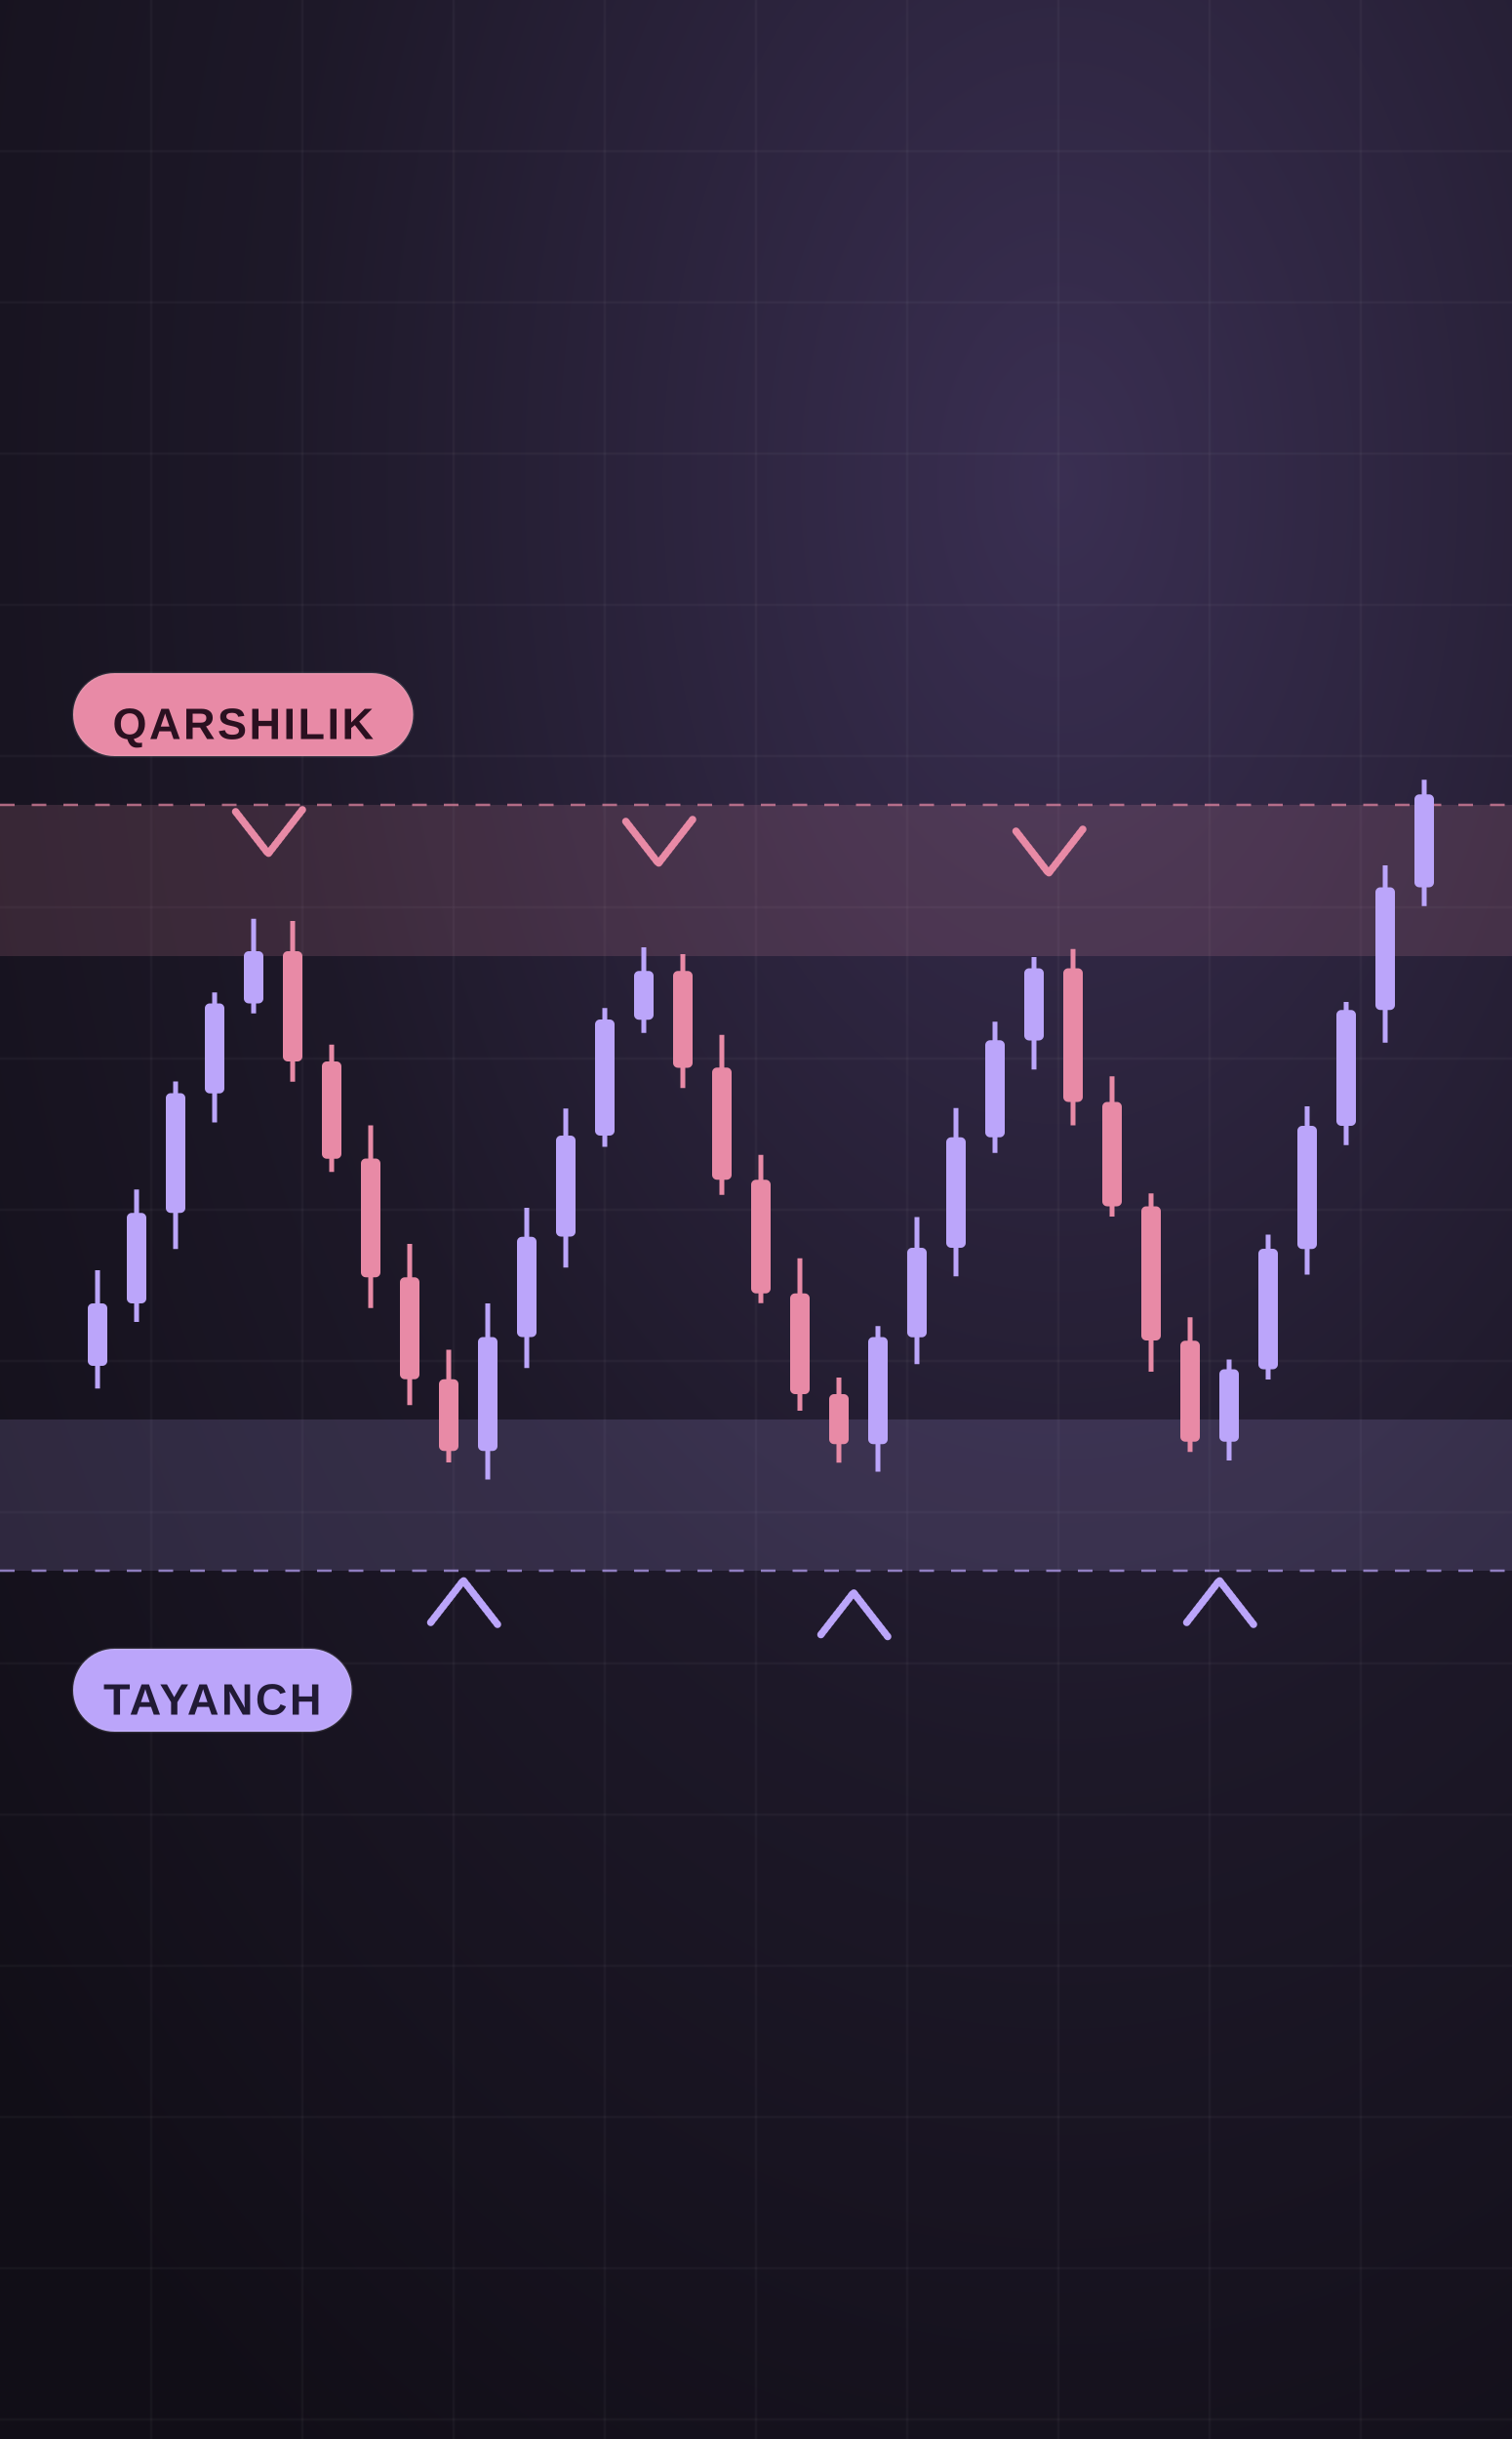
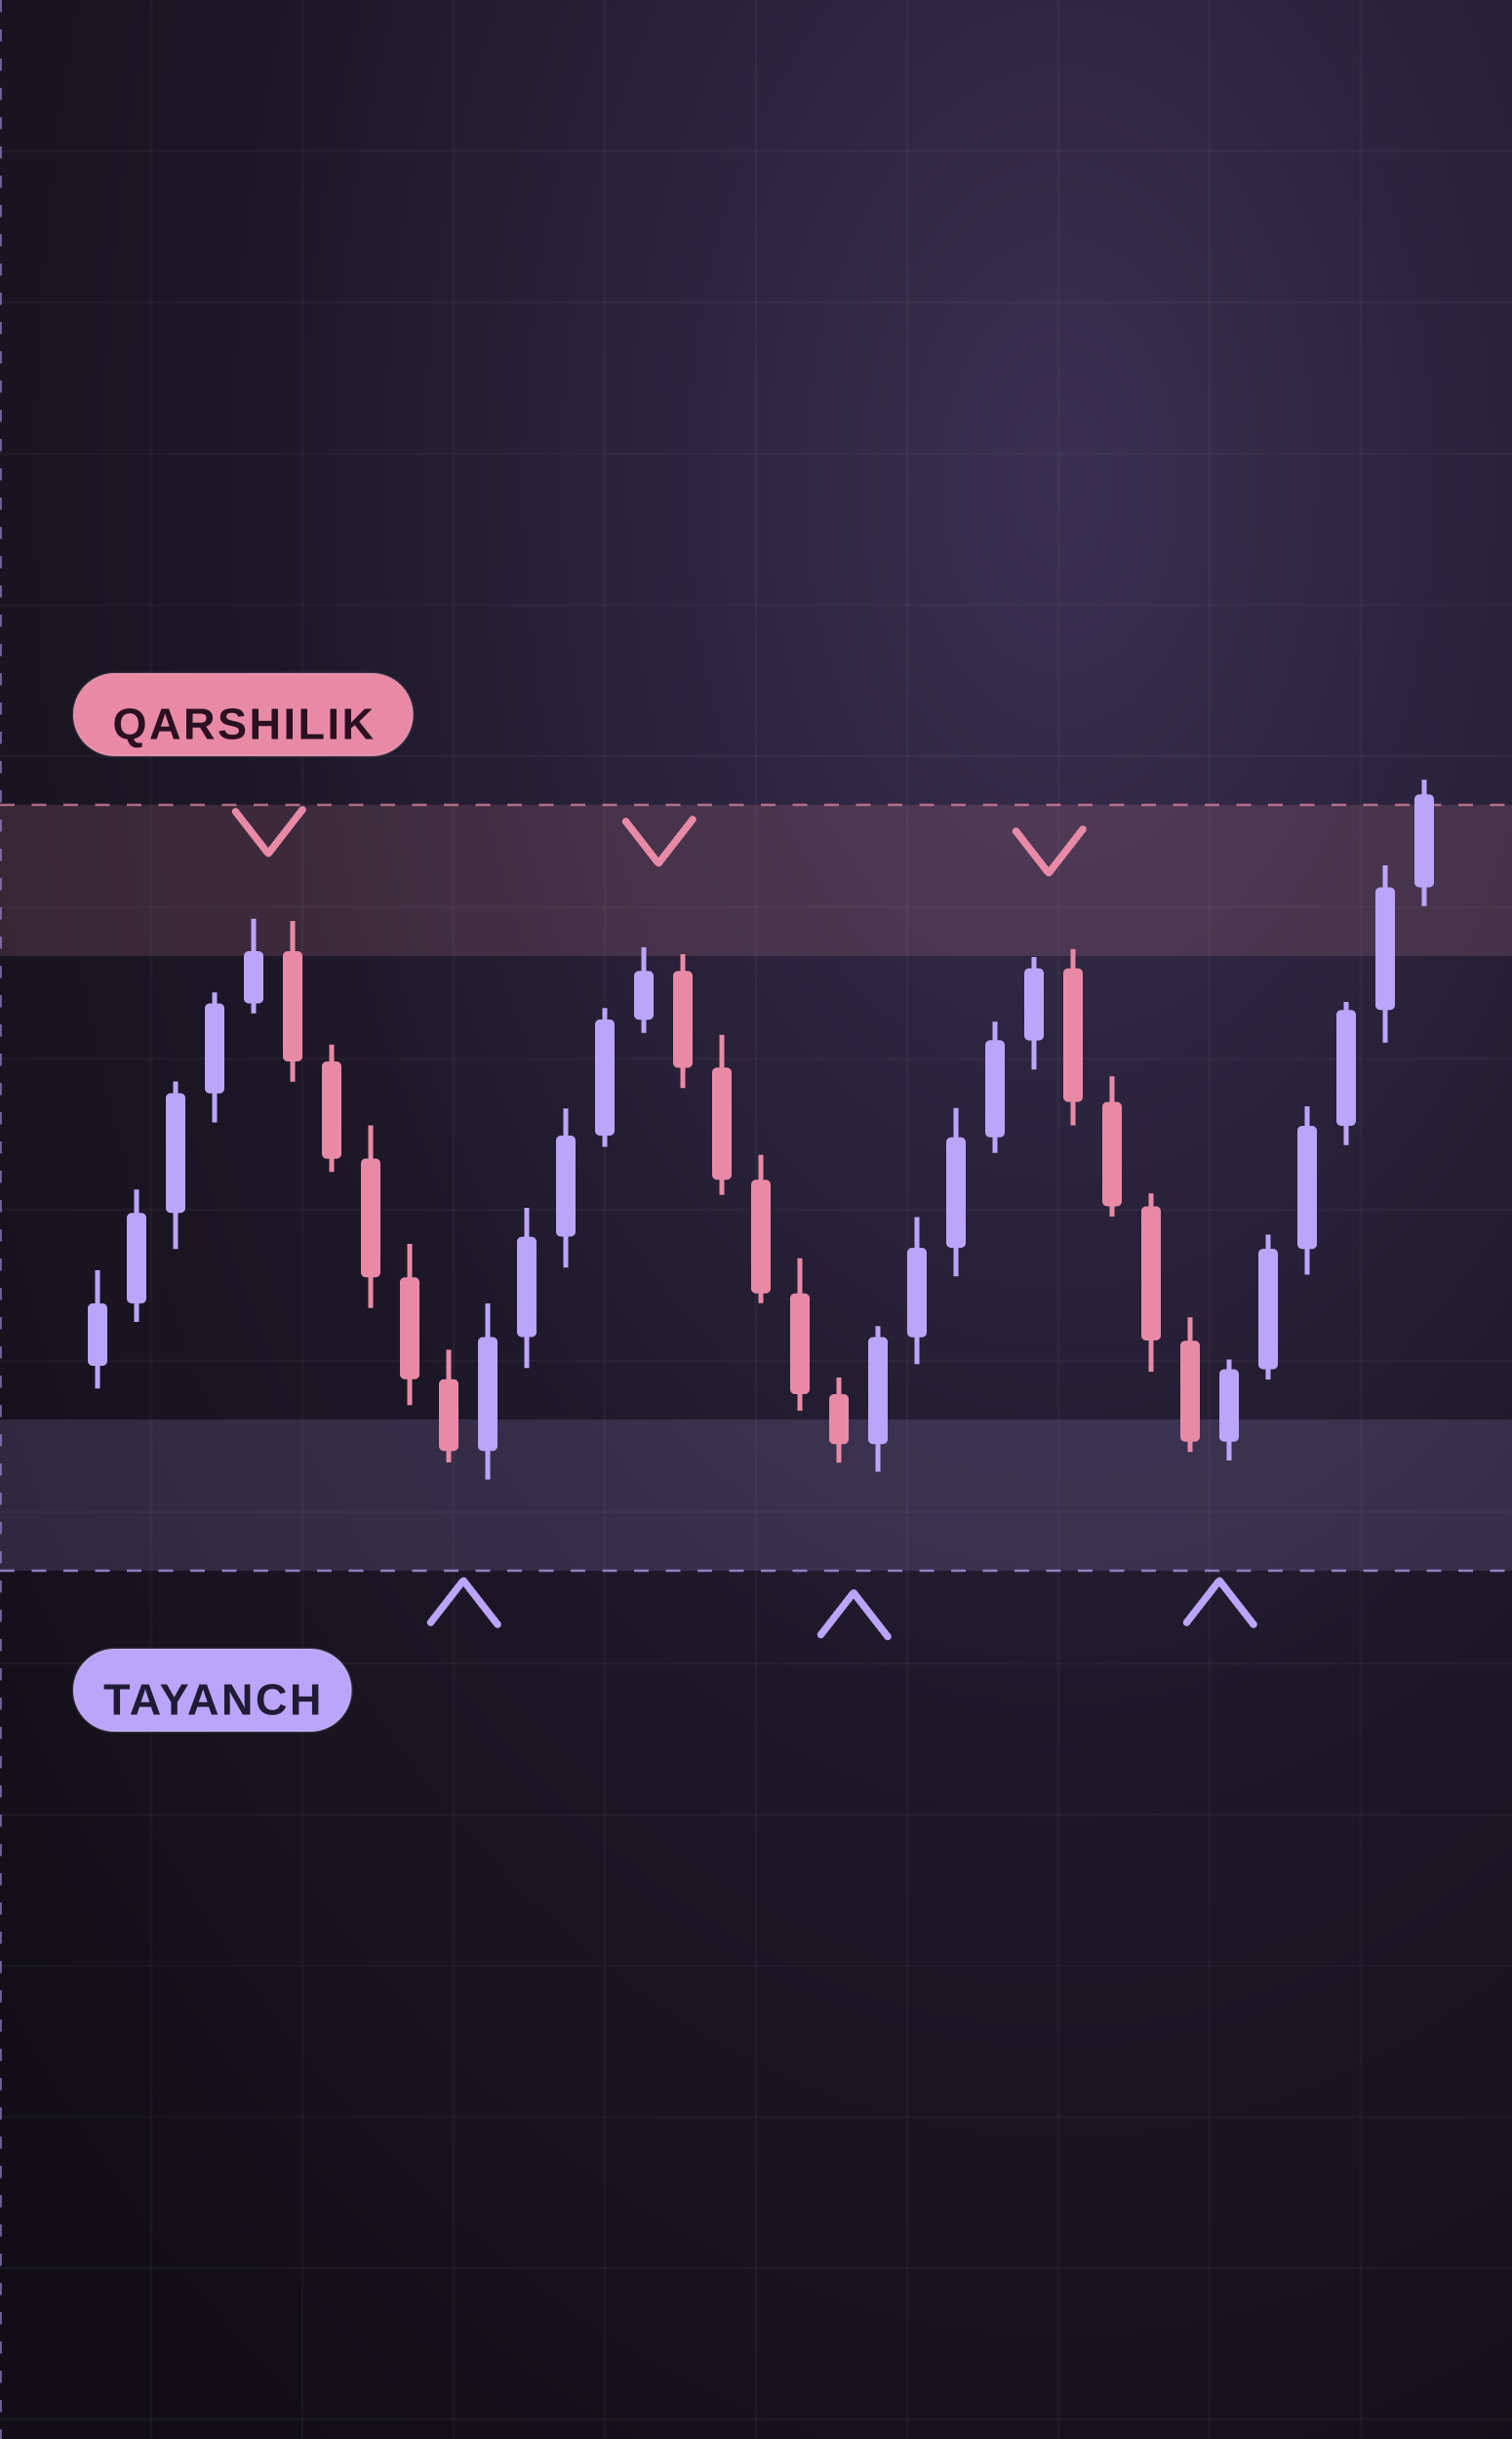
<svg xmlns="http://www.w3.org/2000/svg" width="620" height="1000" viewBox="0 0 620 1000">
  <style>
text{font-family:Arial,Helvetica,"Liberation Sans",sans-serif}
@keyframes grow{from{transform:scaleY(.05);opacity:0}to{transform:none;opacity:1}}
@keyframes live{0%,100%{transform:none}50%{transform:scaleY(1.22)}}
@keyframes flo{0%,100%{transform:translateY(0)}50%{transform:translateY(-6px)}}
@keyframes br{0%,100%{opacity:.7;transform:scale(1)}50%{opacity:1;transform:scale(1.1)}}
@keyframes march{to{stroke-dashoffset:-60}}
@keyframes draw{0%{stroke-dashoffset:1;opacity:1}38%{stroke-dashoffset:0}86%{stroke-dashoffset:0;opacity:1}96%{opacity:0}100%{stroke-dashoffset:1;opacity:0}}
@keyframes bob{0%,100%{transform:none}50%{transform:scaleY(.72)}}
@keyframes dp{0%,100%{transform:scale(1)}50%{transform:scale(1.18)}}
@keyframes hl{0%,100%{opacity:.35}50%{opacity:1}}
@keyframes rin{from{opacity:0;transform:translateX(-18px)}to{opacity:1;transform:none}}
@keyframes bobx{0%,100%{transform:none}50%{transform:scaleX(.78)}}
.row{animation:rin .8s cubic-bezier(.2,.8,.2,1) both}
.barx{transform-box:fill-box;animation:bobx 2.6s ease-in-out infinite}
.cd,.bar,.dot,.glow{transform-box:fill-box}
- .cd{transform-origin:50% 100%;animation:grow .7s cubic-bezier(.2,.8,.2,1) both}
- .cd.live{transform-origin:50% 50%;animation:grow .7s cubic-bezier(.2,.8,.2,1) both,live 1.8s ease-in-out 1.6s infinite}
+ @keyframes wave{0%,100%{transform:none}50%{transform:scaleY(.78)}}
+ .cd{transform-origin:50% 100%;animation:grow .7s cubic-bezier(.2,.8,.2,1) both,wave 2.8s ease-in-out infinite}
+ .cd.live{transform-origin:50% 50%;animation:grow .7s cubic-bezier(.2,.8,.2,1) both,live 1.6s ease-in-out infinite}
+ @keyframes scan{from{transform:translateX(-90px)}to{transform:translateX(710px)}}
+ .scan{animation:scan 6.5s cubic-bezier(.45,0,.55,1) infinite}
.chip{animation:flo 4.5s ease-in-out infinite}
.glow{transform-origin:50% 50%;animation:br 6s ease-in-out infinite}
.dash{animation:march 3.2s linear infinite}
.draw{stroke-dasharray:1;stroke-dashoffset:1;animation:draw 8s cubic-bezier(.4,0,.2,1) .3s infinite}
.bar{transform-origin:50% 100%;animation:bob 2.4s ease-in-out infinite}
.dot{transform-origin:50% 50%;animation:dp 2.2s ease-in-out infinite}
.hl{animation:hl 2.2s ease-in-out infinite}
- @media (prefers-reduced-motion:reduce){*{animation:none!important}.draw{stroke-dasharray:none;stroke-dashoffset:0}}
+ @media (prefers-reduced-motion:reduce){*{animation:none!important}.draw{stroke-dasharray:none;stroke-dashoffset:0}.scan,.mdot{display:none}}
</style>
  <defs>
    <radialGradient id="bg" cx="70%" cy="20%" r="95%">
      <stop offset="0" stop-color="#3a2f52" />
      <stop offset=".55" stop-color="#1d1828" />
      <stop offset="1" stop-color="#110e17" />
    </radialGradient>
    <radialGradient id="glow" cx="50%" cy="50%" r="50%">
      <stop offset="0" stop-color="#a697eb" stop-opacity=".35" />
      <stop offset="1" stop-color="#a697eb" stop-opacity="0" />
    </radialGradient>
+     <linearGradient id="scanG" x1="0" y1="0" x2="1" y2="0">
+       <stop offset="0" stop-color="#bba5fa" stop-opacity="0" />
+       <stop offset="1" stop-color="#bba5fa" stop-opacity=".2" />
+     </linearGradient>
    <linearGradient id="fadeUp" x1="0" y1="0" x2="0" y2="1">
      <stop offset="0" stop-color="#bba5fa" stop-opacity=".35" />
      <stop offset="1" stop-color="#bba5fa" stop-opacity="0" />
    </linearGradient>
  </defs>
  <rect width="620" height="1000" fill="url(#bg)" />
  <line x1="62" y1="0" x2="62" y2="1000" stroke="#fff" stroke-opacity=".035" />
  <line x1="124" y1="0" x2="124" y2="1000" stroke="#fff" stroke-opacity=".035" />
  <line x1="186" y1="0" x2="186" y2="1000" stroke="#fff" stroke-opacity=".035" />
  <line x1="248" y1="0" x2="248" y2="1000" stroke="#fff" stroke-opacity=".035" />
  <line x1="310" y1="0" x2="310" y2="1000" stroke="#fff" stroke-opacity=".035" />
  <line x1="372" y1="0" x2="372" y2="1000" stroke="#fff" stroke-opacity=".035" />
  <line x1="434" y1="0" x2="434" y2="1000" stroke="#fff" stroke-opacity=".035" />
  <line x1="496" y1="0" x2="496" y2="1000" stroke="#fff" stroke-opacity=".035" />
  <line x1="558" y1="0" x2="558" y2="1000" stroke="#fff" stroke-opacity=".035" />
  <line x1="0" y1="62" x2="620" y2="62" stroke="#fff" stroke-opacity=".035" />
  <line x1="0" y1="124" x2="620" y2="124" stroke="#fff" stroke-opacity=".035" />
  <line x1="0" y1="186" x2="620" y2="186" stroke="#fff" stroke-opacity=".035" />
  <line x1="0" y1="248" x2="620" y2="248" stroke="#fff" stroke-opacity=".035" />
  <line x1="0" y1="310" x2="620" y2="310" stroke="#fff" stroke-opacity=".035" />
  <line x1="0" y1="372" x2="620" y2="372" stroke="#fff" stroke-opacity=".035" />
  <line x1="0" y1="434" x2="620" y2="434" stroke="#fff" stroke-opacity=".035" />
  <line x1="0" y1="496" x2="620" y2="496" stroke="#fff" stroke-opacity=".035" />
  <line x1="0" y1="558" x2="620" y2="558" stroke="#fff" stroke-opacity=".035" />
  <line x1="0" y1="620" x2="620" y2="620" stroke="#fff" stroke-opacity=".035" />
  <line x1="0" y1="682" x2="620" y2="682" stroke="#fff" stroke-opacity=".035" />
  <line x1="0" y1="744" x2="620" y2="744" stroke="#fff" stroke-opacity=".035" />
  <line x1="0" y1="806" x2="620" y2="806" stroke="#fff" stroke-opacity=".035" />
  <line x1="0" y1="868" x2="620" y2="868" stroke="#fff" stroke-opacity=".035" />
  <line x1="0" y1="930" x2="620" y2="930" stroke="#fff" stroke-opacity=".035" />
  <line x1="0" y1="992" x2="620" y2="992" stroke="#fff" stroke-opacity=".035" />
  <rect x="0" y="330" width="620" height="62" fill="#e88aa6" opacity=".16" />
  <line class="dash" x1="0" y1="330" x2="620" y2="330" stroke="#e88aa6" stroke-opacity=".7" stroke-dasharray="6 7" />
  <rect x="0" y="582" width="620" height="62" fill="#bba5fa" opacity=".16" />
  <line class="dash" x1="0" y1="644" x2="620" y2="644" stroke="#bba5fa" stroke-opacity=".7" stroke-dasharray="6 7" />
-   <g class="cd" style="animation-delay:200ms">
+   <g class="cd" style="animation-delay:200ms,1100ms">
    <line x1="40" x2="40" y1="520.8" y2="569.3" stroke="#bba5fa" stroke-width="2" />
    <rect x="36" y="534.4" width="8" height="25.6" rx="2" fill="#bba5fa" />
  </g>
-   <g class="cd" style="animation-delay:235ms">
+   <g class="cd" style="animation-delay:235ms,1220ms">
    <line x1="56" x2="56" y1="487.7" y2="542.0" stroke="#bba5fa" stroke-width="2" />
    <rect x="52" y="497.3" width="8" height="37.1" rx="2" fill="#bba5fa" />
  </g>
-   <g class="cd" style="animation-delay:270ms">
+   <g class="cd" style="animation-delay:270ms,1340ms">
    <line x1="72" x2="72" y1="443.4" y2="512.1" stroke="#bba5fa" stroke-width="2" />
    <rect x="68" y="448.2" width="8" height="49.1" rx="2" fill="#bba5fa" />
  </g>
-   <g class="cd" style="animation-delay:305ms">
+   <g class="cd" style="animation-delay:305ms,1460ms">
    <line x1="88" x2="88" y1="406.9" y2="460.2" stroke="#bba5fa" stroke-width="2" />
    <rect x="84" y="411.4" width="8" height="36.9" rx="2" fill="#bba5fa" />
  </g>
-   <g class="cd" style="animation-delay:340ms">
+   <g class="cd" style="animation-delay:340ms,1580ms">
    <line x1="104" x2="104" y1="376.7" y2="415.5" stroke="#bba5fa" stroke-width="2" />
    <rect x="100" y="390.0" width="8" height="21.4" rx="2" fill="#bba5fa" />
  </g>
-   <g class="cd" style="animation-delay:375ms">
+   <g class="cd" style="animation-delay:375ms,1700ms">
    <line x1="120" x2="120" y1="377.6" y2="443.5" stroke="#e88aa6" stroke-width="2" />
    <rect x="116" y="390.0" width="8" height="45.2" rx="2" fill="#e88aa6" />
  </g>
-   <g class="cd" style="animation-delay:410ms">
+   <g class="cd" style="animation-delay:410ms,1820ms">
    <line x1="136" x2="136" y1="428.3" y2="480.5" stroke="#e88aa6" stroke-width="2" />
    <rect x="132" y="435.2" width="8" height="39.9" rx="2" fill="#e88aa6" />
  </g>
-   <g class="cd" style="animation-delay:445ms">
+   <g class="cd" style="animation-delay:445ms,1940ms">
    <line x1="152" x2="152" y1="461.4" y2="536.3" stroke="#e88aa6" stroke-width="2" />
    <rect x="148" y="475.0" width="8" height="48.7" rx="2" fill="#e88aa6" />
  </g>
-   <g class="cd" style="animation-delay:480ms">
+   <g class="cd" style="animation-delay:480ms,2060ms">
    <line x1="168" x2="168" y1="510.0" y2="576.1" stroke="#e88aa6" stroke-width="2" />
    <rect x="164" y="523.7" width="8" height="41.8" rx="2" fill="#e88aa6" />
  </g>
-   <g class="cd" style="animation-delay:515ms">
+   <g class="cd" style="animation-delay:515ms,2180ms">
    <line x1="184" x2="184" y1="553.4" y2="599.6" stroke="#e88aa6" stroke-width="2" />
    <rect x="180" y="565.5" width="8" height="29.4" rx="2" fill="#e88aa6" />
  </g>
-   <g class="cd" style="animation-delay:550ms">
+   <g class="cd" style="animation-delay:550ms,2300ms">
    <line x1="200" x2="200" y1="534.4" y2="606.6" stroke="#bba5fa" stroke-width="2" />
    <rect x="196" y="548.2" width="8" height="46.7" rx="2" fill="#bba5fa" />
  </g>
-   <g class="cd" style="animation-delay:585ms">
+   <g class="cd" style="animation-delay:585ms,2420ms">
    <line x1="216" x2="216" y1="495.2" y2="560.9" stroke="#bba5fa" stroke-width="2" />
    <rect x="212" y="507.1" width="8" height="41.1" rx="2" fill="#bba5fa" />
  </g>
-   <g class="cd" style="animation-delay:620ms">
+   <g class="cd" style="animation-delay:620ms,2540ms">
    <line x1="232" x2="232" y1="454.5" y2="519.7" stroke="#bba5fa" stroke-width="2" />
    <rect x="228" y="465.6" width="8" height="41.4" rx="2" fill="#bba5fa" />
  </g>
-   <g class="cd" style="animation-delay:655ms">
+   <g class="cd" style="animation-delay:655ms,2660ms">
    <line x1="248" x2="248" y1="413.3" y2="470.2" stroke="#bba5fa" stroke-width="2" />
    <rect x="244" y="418.0" width="8" height="47.6" rx="2" fill="#bba5fa" />
  </g>
-   <g class="cd" style="animation-delay:690ms">
+   <g class="cd" style="animation-delay:690ms,2780ms">
    <line x1="264" x2="264" y1="388.4" y2="423.5" stroke="#bba5fa" stroke-width="2" />
    <rect x="260" y="398.1" width="8" height="20.0" rx="2" fill="#bba5fa" />
  </g>
-   <g class="cd" style="animation-delay:725ms">
+   <g class="cd" style="animation-delay:725ms,2900ms">
    <line x1="280" x2="280" y1="391.2" y2="446.1" stroke="#e88aa6" stroke-width="2" />
    <rect x="276" y="398.1" width="8" height="39.7" rx="2" fill="#e88aa6" />
  </g>
-   <g class="cd" style="animation-delay:760ms">
+   <g class="cd" style="animation-delay:760ms,3020ms">
    <line x1="296" x2="296" y1="424.3" y2="489.9" stroke="#e88aa6" stroke-width="2" />
    <rect x="292" y="437.7" width="8" height="46.0" rx="2" fill="#e88aa6" />
  </g>
-   <g class="cd" style="animation-delay:795ms">
+   <g class="cd" style="animation-delay:795ms,3140ms">
    <line x1="312" x2="312" y1="473.5" y2="534.3" stroke="#e88aa6" stroke-width="2" />
    <rect x="308" y="483.7" width="8" height="46.6" rx="2" fill="#e88aa6" />
  </g>
-   <g class="cd" style="animation-delay:830ms">
+   <g class="cd" style="animation-delay:830ms,3260ms">
    <line x1="328" x2="328" y1="515.9" y2="578.4" stroke="#e88aa6" stroke-width="2" />
    <rect x="324" y="530.3" width="8" height="41.3" rx="2" fill="#e88aa6" />
  </g>
-   <g class="cd" style="animation-delay:865ms">
+   <g class="cd" style="animation-delay:865ms,3380ms">
    <line x1="344" x2="344" y1="564.8" y2="599.7" stroke="#e88aa6" stroke-width="2" />
    <rect x="340" y="571.6" width="8" height="20.5" rx="2" fill="#e88aa6" />
  </g>
-   <g class="cd" style="animation-delay:900ms">
+   <g class="cd" style="animation-delay:900ms,3500ms">
    <line x1="360" x2="360" y1="543.7" y2="603.4" stroke="#bba5fa" stroke-width="2" />
    <rect x="356" y="548.2" width="8" height="43.9" rx="2" fill="#bba5fa" />
  </g>
-   <g class="cd" style="animation-delay:935ms">
+   <g class="cd" style="animation-delay:935ms,3620ms">
    <line x1="376" x2="376" y1="499.0" y2="559.3" stroke="#bba5fa" stroke-width="2" />
    <rect x="372" y="511.6" width="8" height="36.7" rx="2" fill="#bba5fa" />
  </g>
-   <g class="cd" style="animation-delay:970ms">
+   <g class="cd" style="animation-delay:970ms,3740ms">
    <line x1="392" x2="392" y1="454.3" y2="523.3" stroke="#bba5fa" stroke-width="2" />
    <rect x="388" y="466.3" width="8" height="45.3" rx="2" fill="#bba5fa" />
  </g>
-   <g class="cd" style="animation-delay:1005ms">
+   <g class="cd" style="animation-delay:1005ms,3860ms">
    <line x1="408" x2="408" y1="418.9" y2="472.7" stroke="#bba5fa" stroke-width="2" />
    <rect x="404" y="426.5" width="8" height="39.8" rx="2" fill="#bba5fa" />
  </g>
-   <g class="cd" style="animation-delay:1040ms">
+   <g class="cd" style="animation-delay:1040ms,3980ms">
    <line x1="424" x2="424" y1="392.4" y2="438.5" stroke="#bba5fa" stroke-width="2" />
    <rect x="420" y="397.0" width="8" height="29.6" rx="2" fill="#bba5fa" />
  </g>
-   <g class="cd" style="animation-delay:1075ms">
+   <g class="cd" style="animation-delay:1075ms,4100ms">
    <line x1="440" x2="440" y1="389.1" y2="461.4" stroke="#e88aa6" stroke-width="2" />
    <rect x="436" y="397.0" width="8" height="54.8" rx="2" fill="#e88aa6" />
  </g>
-   <g class="cd" style="animation-delay:1110ms">
+   <g class="cd" style="animation-delay:1110ms,4220ms">
    <line x1="456" x2="456" y1="441.3" y2="498.8" stroke="#e88aa6" stroke-width="2" />
    <rect x="452" y="451.8" width="8" height="42.8" rx="2" fill="#e88aa6" />
  </g>
-   <g class="cd" style="animation-delay:1145ms">
+   <g class="cd" style="animation-delay:1145ms,4340ms">
    <line x1="472" x2="472" y1="489.3" y2="562.4" stroke="#e88aa6" stroke-width="2" />
    <rect x="468" y="494.6" width="8" height="55.0" rx="2" fill="#e88aa6" />
  </g>
-   <g class="cd" style="animation-delay:1180ms">
+   <g class="cd" style="animation-delay:1180ms,4460ms">
    <line x1="488" x2="488" y1="540.1" y2="595.3" stroke="#e88aa6" stroke-width="2" />
    <rect x="484" y="549.7" width="8" height="41.4" rx="2" fill="#e88aa6" />
  </g>
-   <g class="cd" style="animation-delay:1215ms">
+   <g class="cd" style="animation-delay:1215ms,4580ms">
    <line x1="504" x2="504" y1="557.4" y2="598.8" stroke="#bba5fa" stroke-width="2" />
    <rect x="500" y="561.4" width="8" height="29.7" rx="2" fill="#bba5fa" />
  </g>
-   <g class="cd" style="animation-delay:1250ms">
+   <g class="cd" style="animation-delay:1250ms,4700ms">
    <line x1="520" x2="520" y1="506.2" y2="565.6" stroke="#bba5fa" stroke-width="2" />
    <rect x="516" y="512.0" width="8" height="49.4" rx="2" fill="#bba5fa" />
  </g>
-   <g class="cd" style="animation-delay:1285ms">
+   <g class="cd" style="animation-delay:1285ms,4820ms">
    <line x1="536" x2="536" y1="453.6" y2="522.6" stroke="#bba5fa" stroke-width="2" />
    <rect x="532" y="461.6" width="8" height="50.5" rx="2" fill="#bba5fa" />
  </g>
-   <g class="cd" style="animation-delay:1320ms">
+   <g class="cd" style="animation-delay:1320ms,4940ms">
    <line x1="552" x2="552" y1="410.8" y2="469.5" stroke="#bba5fa" stroke-width="2" />
    <rect x="548" y="414.1" width="8" height="47.5" rx="2" fill="#bba5fa" />
  </g>
-   <g class="cd" style="animation-delay:1355ms">
+   <g class="cd" style="animation-delay:1355ms,5060ms">
    <line x1="568" x2="568" y1="354.8" y2="427.5" stroke="#bba5fa" stroke-width="2" />
    <rect x="564" y="363.8" width="8" height="50.3" rx="2" fill="#bba5fa" />
  </g>
-   <g class="cd live" style="animation-delay:1390ms">
+   <g class="cd live" style="animation-delay:1390ms,5180ms">
    <line x1="584" x2="584" y1="319.7" y2="371.5" stroke="#bba5fa" stroke-width="2" />
    <rect x="580" y="325.7" width="8" height="38.1" rx="2" fill="#bba5fa" />
  </g>
  <g class="chip" style="animation-delay:-3s">
    <rect x="30" y="276" width="139.4" height="34" rx="17" fill="#e88aa6" stroke="#fff" stroke-opacity=".12" />
    <text x="99.7" y="303" text-anchor="middle" font-size="18" font-weight="700" fill="#2a1020" letter-spacing="1">QARSHILIK</text>
  </g>
  <g class="chip" style="animation-delay:-3s">
    <rect x="30" y="676" width="114.2" height="34" rx="17" fill="#bba5fa" stroke="#fff" stroke-opacity=".12" />
    <text x="87.1" y="703" text-anchor="middle" font-size="18" font-weight="700" fill="#211a35" letter-spacing="1">TAYANCH</text>
  </g>
  <path class="draw" pathLength="1" d="M176 666 l14 -18 l14 18" fill="none" stroke="#bba5fa" stroke-width="3" stroke-linecap="round" stroke-linejoin="round" />
  <path class="draw" pathLength="1" d="M336 671 l14 -18 l14 18" fill="none" stroke="#bba5fa" stroke-width="3" stroke-linecap="round" stroke-linejoin="round" />
  <path class="draw" pathLength="1" d="M486 666 l14 -18 l14 18" fill="none" stroke="#bba5fa" stroke-width="3" stroke-linecap="round" stroke-linejoin="round" />
  <path class="draw" pathLength="1" d="M96 332 l14 18 l14 -18" fill="none" stroke="#e88aa6" stroke-width="3" stroke-linecap="round" stroke-linejoin="round" />
  <path class="draw" pathLength="1" d="M256 336 l14 18 l14 -18" fill="none" stroke="#e88aa6" stroke-width="3" stroke-linecap="round" stroke-linejoin="round" />
  <path class="draw" pathLength="1" d="M416 340 l14 18 l14 -18" fill="none" stroke="#e88aa6" stroke-width="3" stroke-linecap="round" stroke-linejoin="round" />
+   <g class="scan">
+     <rect x="-70" y="0" width="70" height="1000" fill="url(#scanG)" />
+     <line x1="0" y1="0" x2="0" y2="1000" stroke="#bba5fa" stroke-opacity=".55" stroke-width="1.5" stroke-dasharray="5 7" />
+   </g>
</svg>
